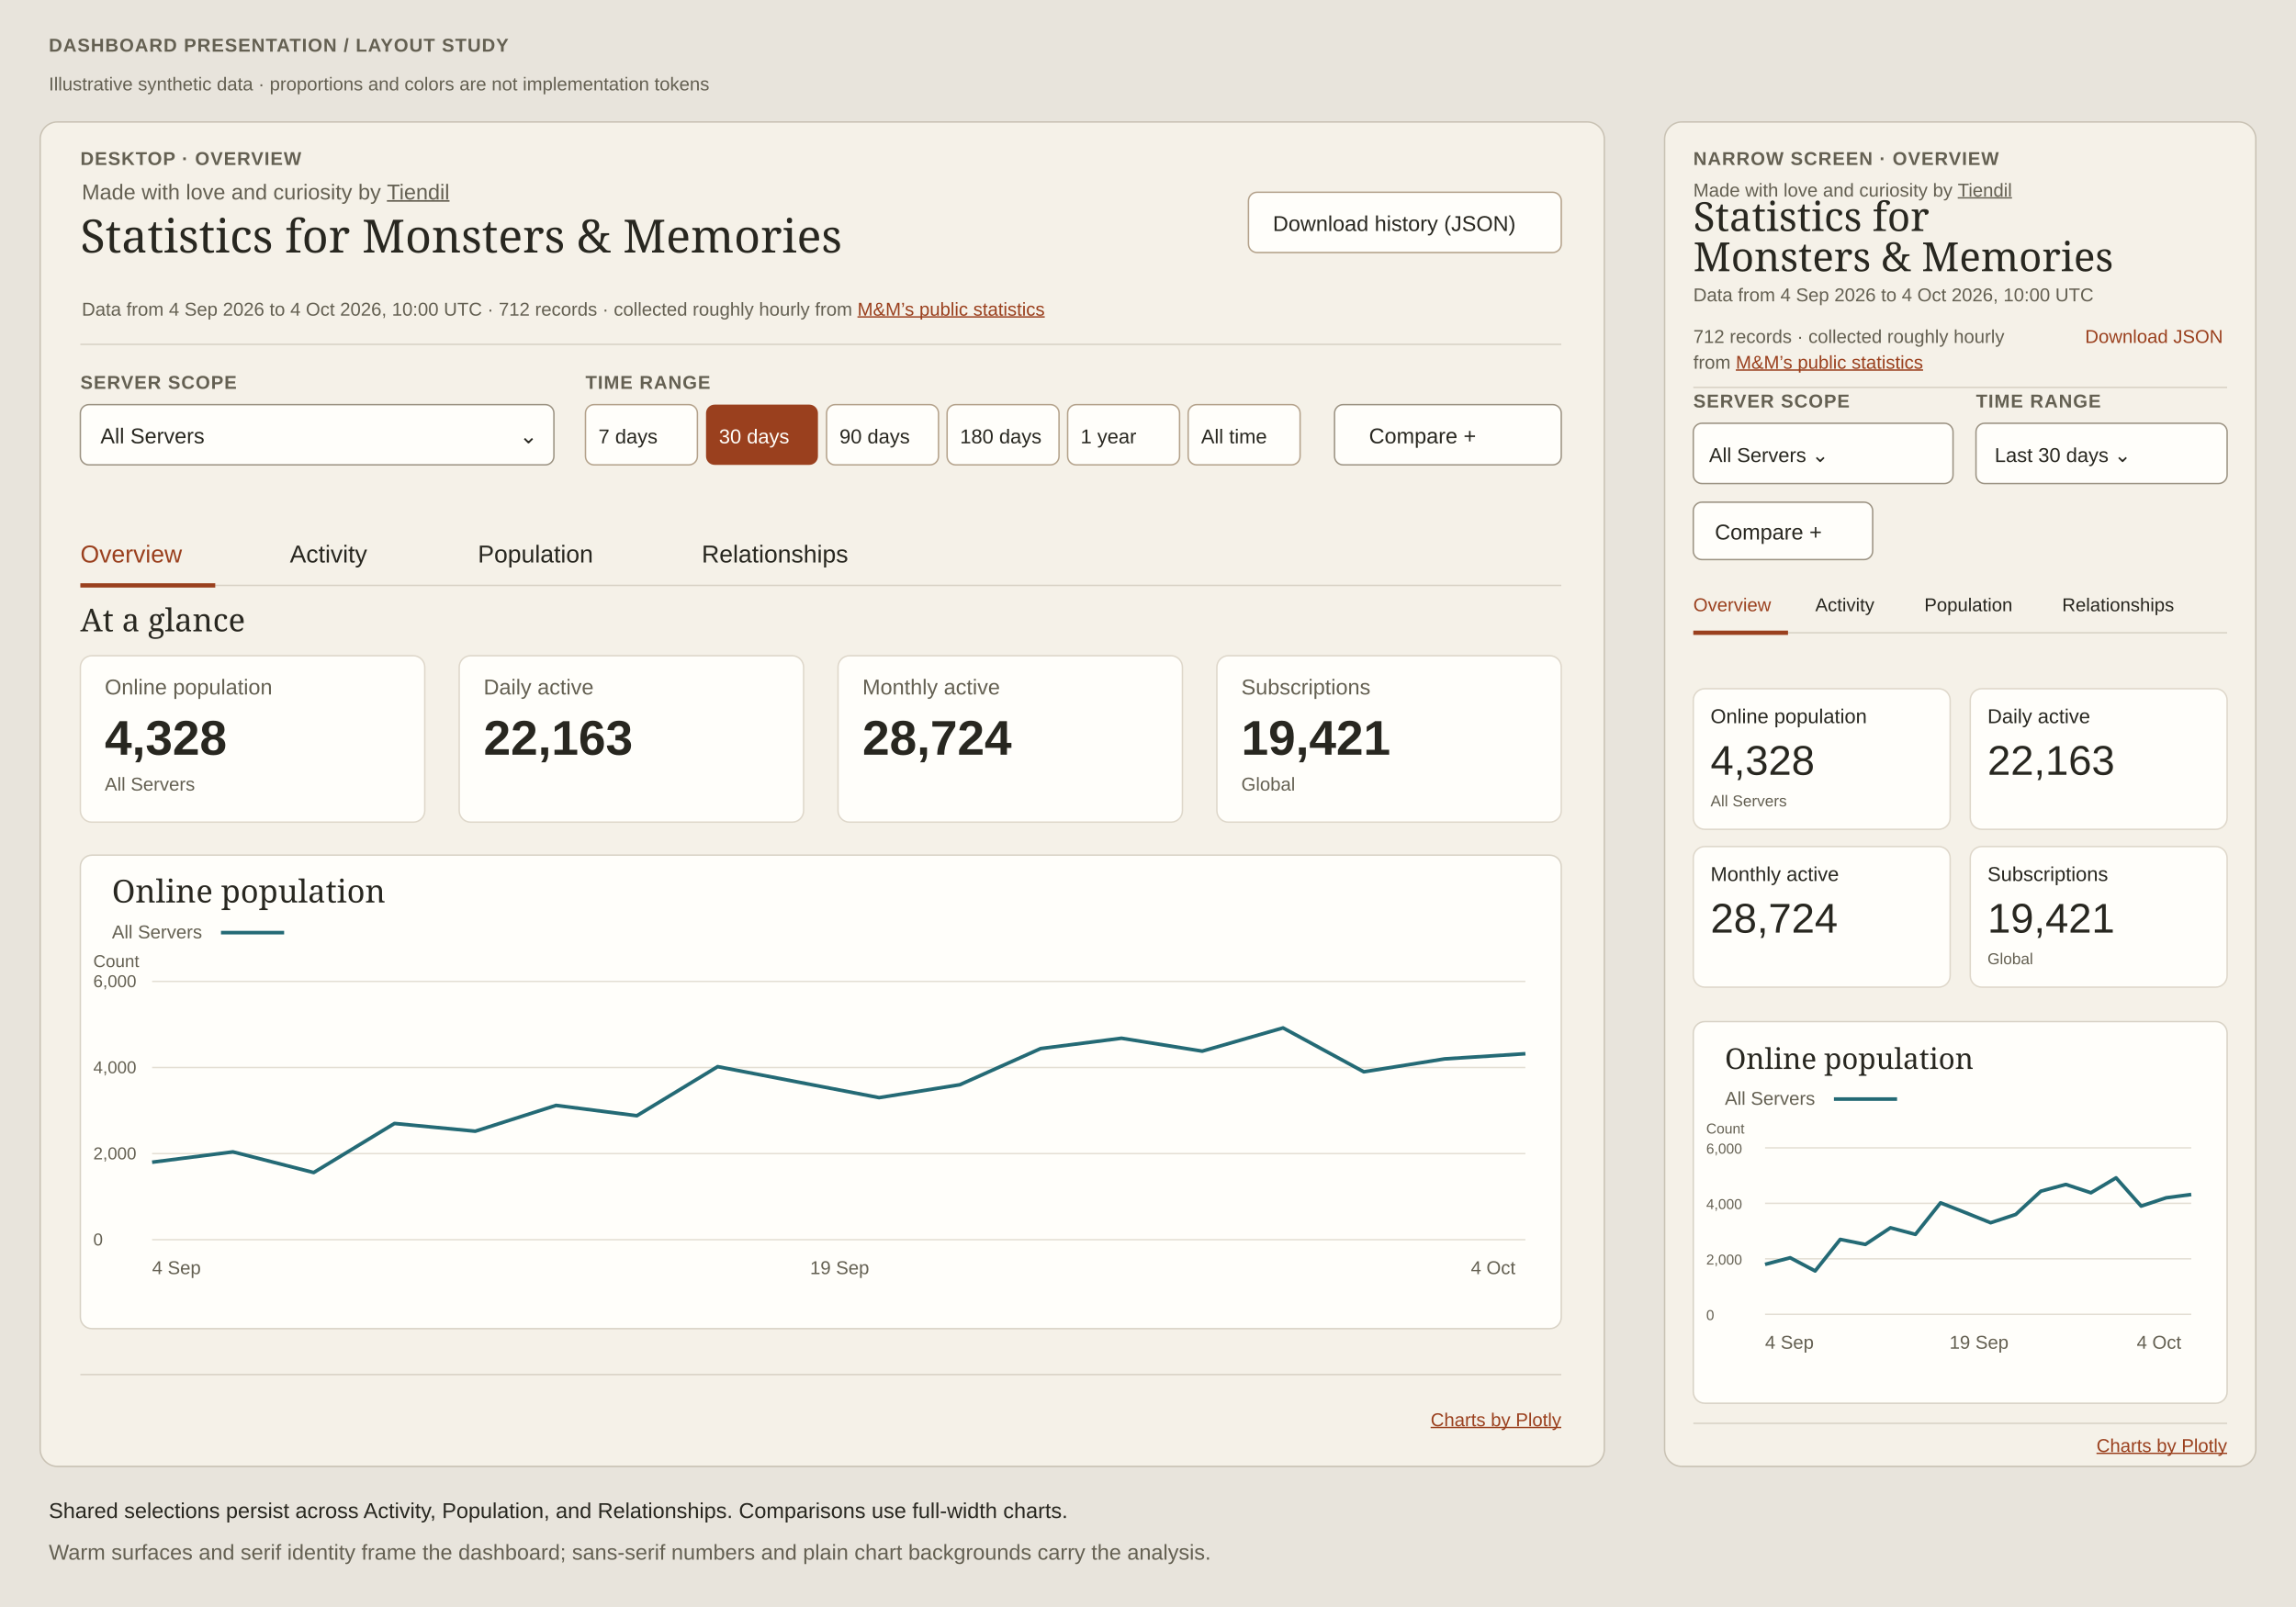
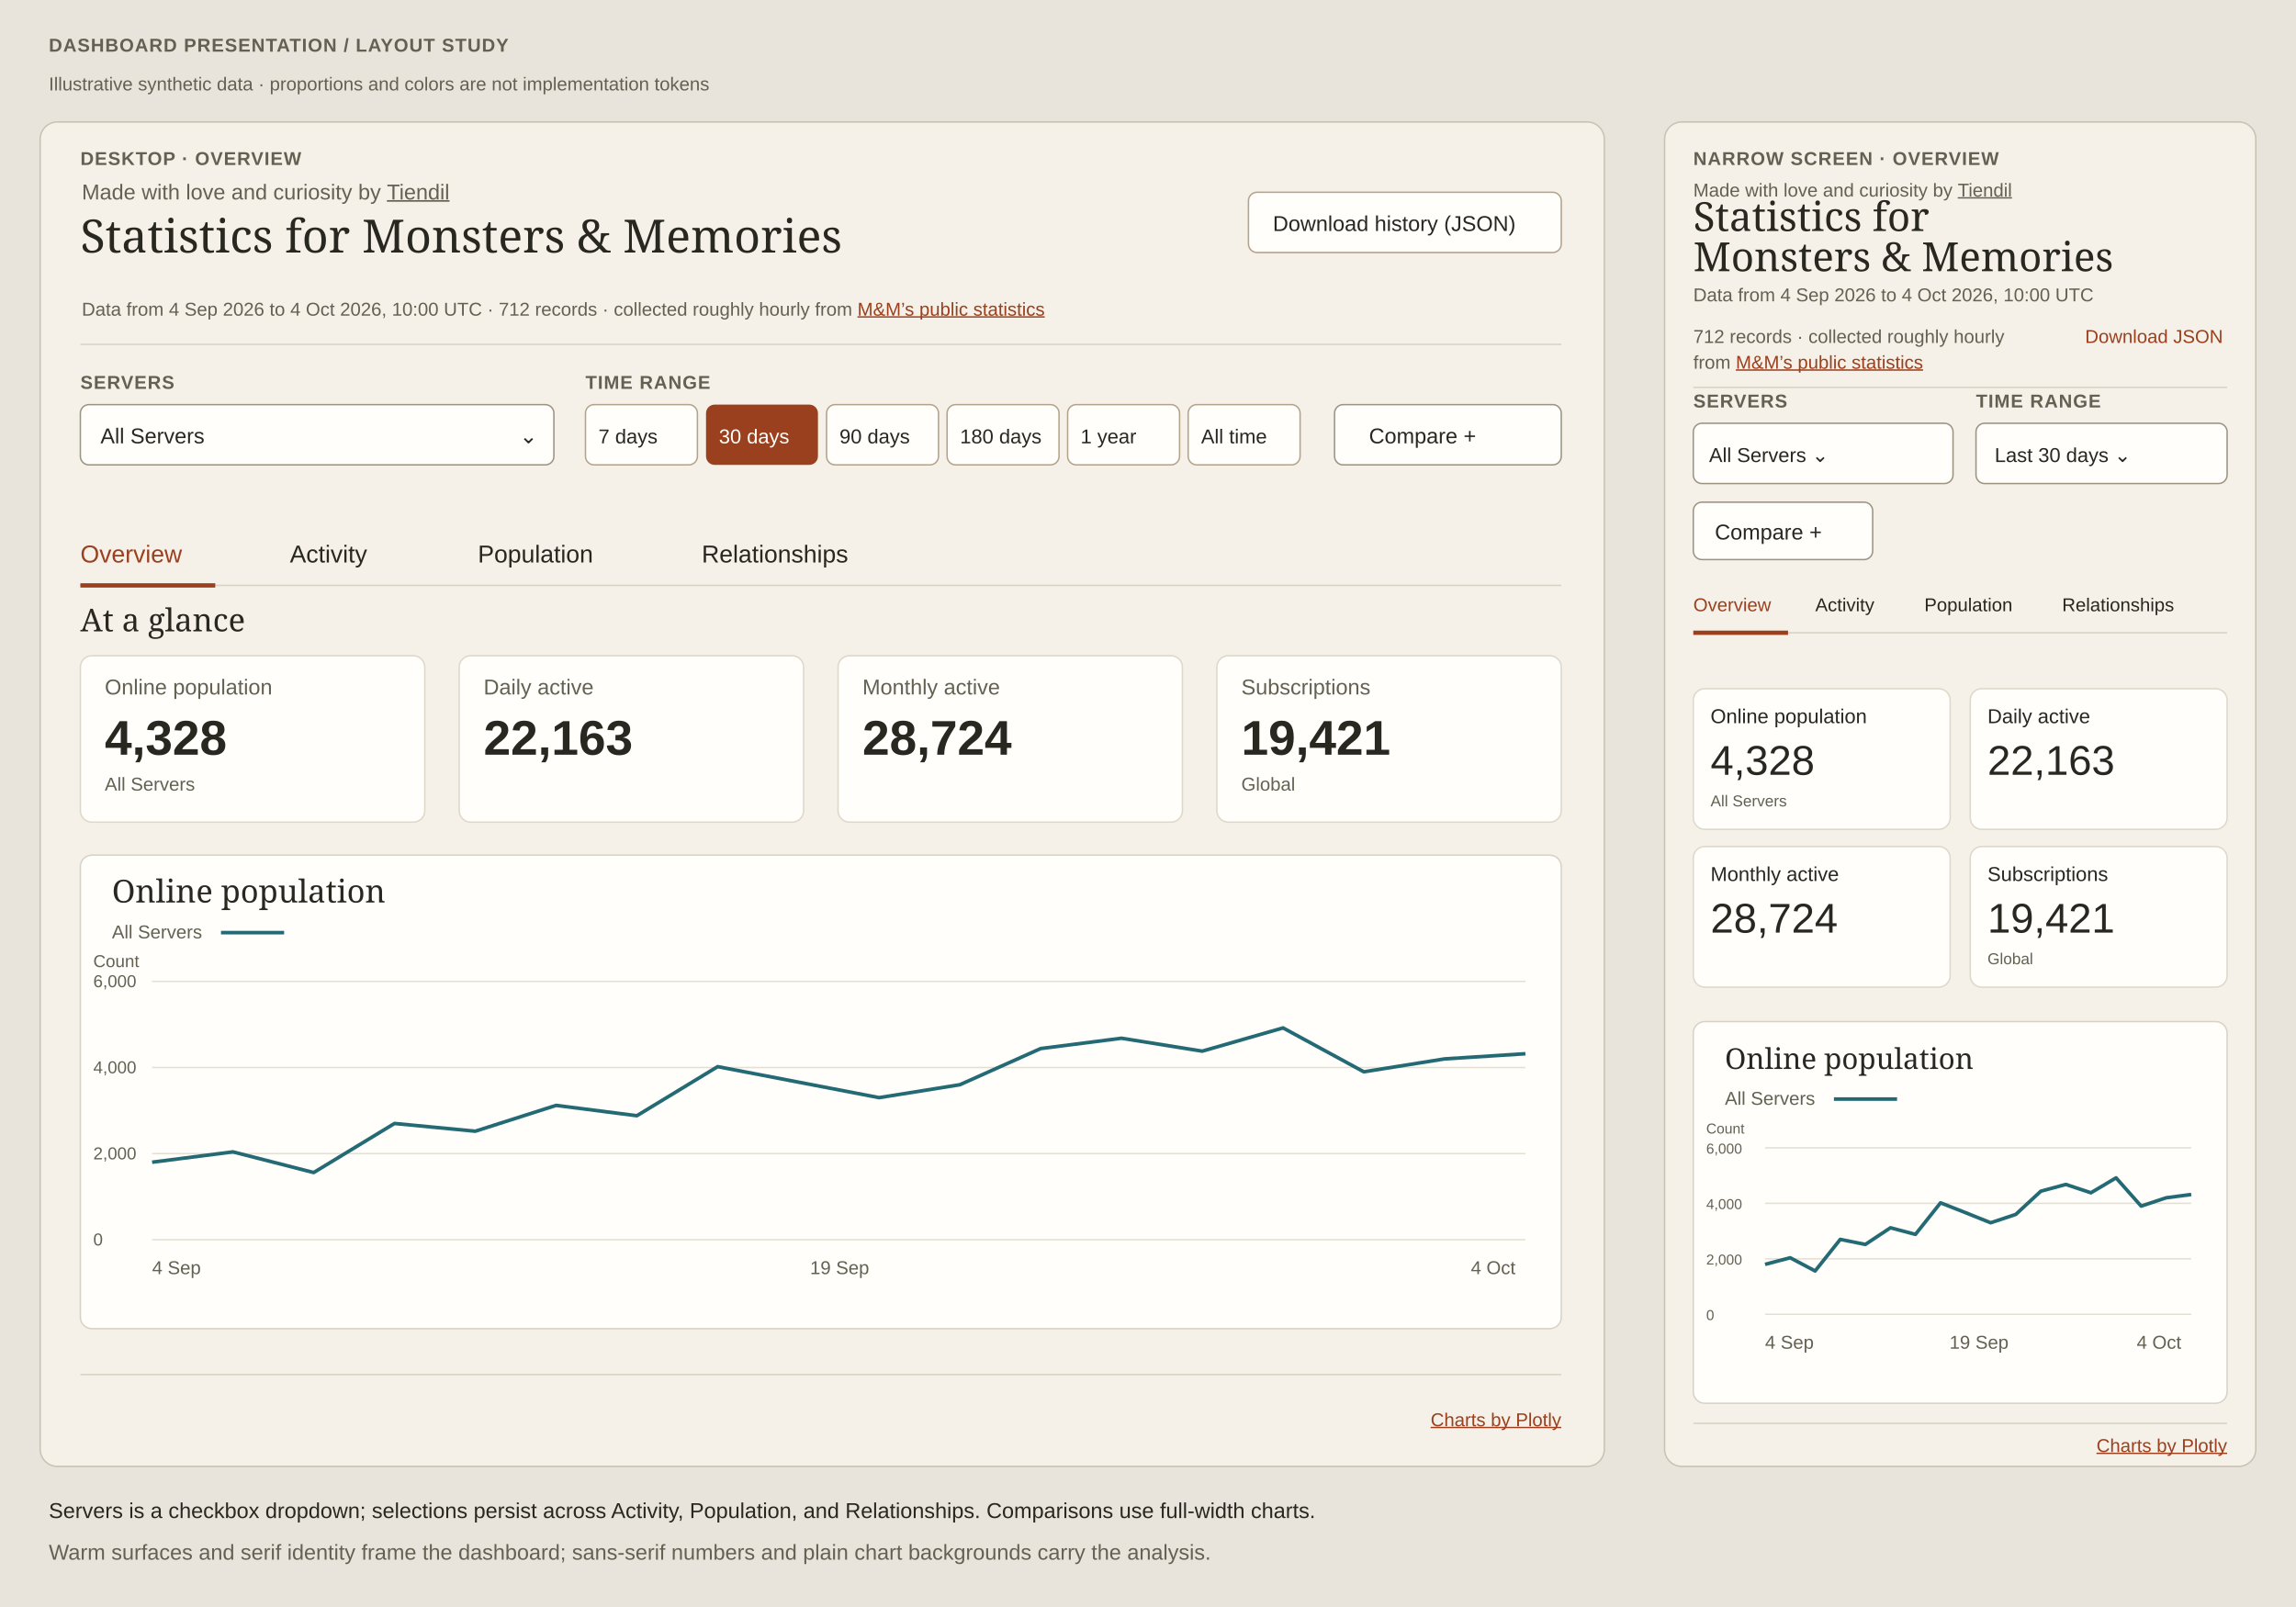
<svg xmlns="http://www.w3.org/2000/svg" width="1600" height="1120" viewBox="0 0 1600 1120" role="img" aria-labelledby="title description">
  <style>
text { font-family: Arial, sans-serif; fill: #282720; }
.display { font-family: Georgia, serif; }
.muted { fill: #646052; }
.accent { fill: #9a401e; }
.label { font-size: 13px; font-weight: 600; letter-spacing: .6px; }
.small { font-size: 13px; }
.body { font-size: 15px; }
.value { font-size: 34px; font-weight: 600; font-variant-numeric: tabular-nums; }
.rule { stroke: #d8d2c5; stroke-width: 1; }
</style>
  <rect x="0" y="0" width="1600" height="1120" rx="0" fill="#e8e4dc" />
  <text x="34" y="36" class="label muted">DASHBOARD PRESENTATION / LAYOUT STUDY</text>
  <text x="34" y="63" class="small muted">Illustrative synthetic data · proportions and colors are not implementation tokens</text>
  <rect x="28" y="85" width="1090" height="937" rx="12" fill="#f5f1e8" stroke="#c9c2b4" />
  <text x="56" y="115" class="label muted">DESKTOP · OVERVIEW</text>
  <text x="57" y="139" class="body muted">Made with love and curiosity by <a href="https://tiendil.org" target="_blank" rel="noopener" text-decoration="underline">Tiendil</a>
  </text>
  <text x="56" y="176" class="display" font-size="32">Statistics for Monsters &amp; Memories</text>
  <rect x="870" y="134" width="218" height="42" rx="6" fill="#fffefa" stroke="#b4a28b" />
  <text x="887" y="161" class="body">Download history (JSON)</text>
  <text x="57" y="220" class="small muted">Data from 4 Sep 2026 to 4 Oct 2026, 10:00 UTC · 712 records · collected roughly hourly from <a href="https://account.monstersandmemories.com/metrics" target="_blank" rel="noopener" class="accent" text-decoration="underline">M&amp;M’s public statistics</a>
  </text>
  <line x1="56" y1="240" x2="1088" y2="240" stroke="#d8d2c5" stroke-width="1" />
-   <text x="56" y="271" class="label muted">SERVER SCOPE</text>
+   <text x="56" y="271" class="label muted">SERVERS</text>
  <text x="408" y="271" class="label muted">TIME RANGE</text>
  <rect x="56" y="282" width="330" height="42" rx="6" fill="#fffefa" stroke="#9c9383" />
  <text x="70" y="309" class="body">All Servers</text>
  <text x="362" y="309" class="body">⌄</text>
  <rect x="408" y="282" width="78" height="42" rx="6" fill="#fffefa" stroke="#b4a28b" />
  <text x="417" y="309" class="" font-size="14">7 days</text>
  <rect x="492" y="282" width="78" height="42" rx="6" fill="#9a401e" />
  <text x="501" y="309" style="fill:#fffefa;font:14px Arial">30 days</text>
  <rect x="576" y="282" width="78" height="42" rx="6" fill="#fffefa" stroke="#b4a28b" />
  <text x="585" y="309" class="" font-size="14">90 days</text>
  <rect x="660" y="282" width="78" height="42" rx="6" fill="#fffefa" stroke="#b4a28b" />
  <text x="669" y="309" class="" font-size="14">180 days</text>
  <rect x="744" y="282" width="78" height="42" rx="6" fill="#fffefa" stroke="#b4a28b" />
  <text x="753" y="309" class="" font-size="14">1 year</text>
  <rect x="828" y="282" width="78" height="42" rx="6" fill="#fffefa" stroke="#b4a28b" />
  <text x="837" y="309" class="" font-size="14">All time</text>
  <rect x="930" y="282" width="158" height="42" rx="6" fill="#fffefa" stroke="#9c9383" />
  <text x="954" y="309" class="body">Compare  +</text>
  <text x="56" y="392" class="accent" font-size="17">Overview</text>
  <text x="202" y="392" class="" font-size="17">Activity</text>
  <text x="333" y="392" class="" font-size="17">Population</text>
  <text x="489" y="392" class="" font-size="17">Relationships</text>
  <line x1="56" y1="408" x2="1088" y2="408" stroke="#d8d2c5" stroke-width="1" />
  <line x1="56" y1="408" x2="150" y2="408" stroke="#9a401e" stroke-width="3" />
  <text x="56" y="440" class="display" font-size="22">At a glance</text>
  <rect x="56" y="457" width="240" height="116" rx="8" fill="#fffefa" stroke="#ded7ca" />
  <text x="73" y="484" class="body muted">Online population</text>
  <text x="73" y="526" class="value">4,328</text>
  <text x="73" y="551" class="small muted">All Servers</text>
  <rect x="320" y="457" width="240" height="116" rx="8" fill="#fffefa" stroke="#ded7ca" />
  <text x="337" y="484" class="body muted">Daily active</text>
  <text x="337" y="526" class="value">22,163</text>
  <rect x="584" y="457" width="240" height="116" rx="8" fill="#fffefa" stroke="#ded7ca" />
  <text x="601" y="484" class="body muted">Monthly active</text>
  <text x="601" y="526" class="value">28,724</text>
  <rect x="848" y="457" width="240" height="116" rx="8" fill="#fffefa" stroke="#ded7ca" />
  <text x="865" y="484" class="body muted">Subscriptions</text>
  <text x="865" y="526" class="value">19,421</text>
  <text x="865" y="551" class="small muted">Global</text>
  <rect x="56" y="596" width="1032" height="330" rx="8" fill="#fffefa" stroke="#d8d2c5" />
  <text x="78" y="629" class="display" font-size="22">Online population</text>
  <text x="78" y="654" class="small muted">All Servers</text>
  <line x1="154" y1="650" x2="198" y2="650" stroke="#246a75" stroke-width="2.5" />
  <text x="65" y="674" class="muted" font-size="12">Count</text>
  <line x1="106" y1="684.0" x2="1063" y2="684.0" stroke="#e4dfd4" stroke-width="1" />
  <text x="65" y="688.0" class="muted" font-size="12">6,000</text>
  <line x1="106" y1="744.0" x2="1063" y2="744.0" stroke="#e4dfd4" stroke-width="1" />
  <text x="65" y="748.0" class="muted" font-size="12">4,000</text>
  <line x1="106" y1="804.0" x2="1063" y2="804.0" stroke="#e4dfd4" stroke-width="1" />
  <text x="65" y="808.0" class="muted" font-size="12">2,000</text>
  <line x1="106" y1="864.0" x2="1063" y2="864.0" stroke="#e4dfd4" stroke-width="1" />
  <text x="65" y="868.0" class="muted" font-size="12">0</text>
  <polyline points="106.0,810.0 162.3,802.8 218.6,817.2 274.9,783.0 331.2,788.4 387.5,770.4 443.8,777.6 500.1,743.4 556.4,754.2 612.6,765.0 668.9,756.0 725.2,730.8 781.5,723.6 837.8,732.6 894.1,716.4 950.4,747.0 1006.7,738.0 1063.0,734.4" fill="none" stroke="#246a75" stroke-width="2.5" stroke-linejoin="round" />
  <text x="106" y="888" class="small muted">4 Sep</text>
  <text x="564.5" y="888" class="small muted">19 Sep</text>
  <text x="1025" y="888" class="small muted">4 Oct</text>
  <line x1="56" y1="958" x2="1088" y2="958" class="rule" />
  <text x="1088" y="994" text-anchor="end" class="small accent">
    <a href="https://plotly.com/javascript/" text-decoration="underline">Charts by Plotly</a>
  </text>
  <rect x="1160" y="85" width="412" height="937" rx="12" fill="#f5f1e8" stroke="#c9c2b4" />
  <text x="1180" y="115" class="label muted">NARROW SCREEN · OVERVIEW</text>
  <text x="1180" y="137" class="small muted">Made with love and curiosity by <a href="https://tiendil.org" target="_blank" rel="noopener" text-decoration="underline">Tiendil</a>
  </text>
  <text x="1180" y="161" class="display" font-size="28">Statistics for<tspan x="1180" dy="28">Monsters &amp; Memories</tspan>
  </text>
  <text x="1180" y="210" class="small muted">Data from 4 Sep 2026 to 4 Oct 2026, 10:00 UTC</text>
  <text x="1180" y="239" class="small muted">712 records · collected roughly hourly<tspan x="1180" dy="18">from <a href="https://account.monstersandmemories.com/metrics" target="_blank" rel="noopener" class="accent" text-decoration="underline">M&amp;M’s public statistics</a>
    </tspan>
  </text>
  <text x="1453" y="239" class="small accent">Download JSON</text>
  <line x1="1180" y1="270" x2="1552" y2="270" stroke="#d8d2c5" stroke-width="1" />
-   <text x="1180" y="284" class="label muted">SERVER SCOPE</text>
+   <text x="1180" y="284" class="label muted">SERVERS</text>
  <text x="1377" y="284" class="label muted">TIME RANGE</text>
  <rect x="1180" y="295" width="181" height="42" rx="6" fill="#fffefa" stroke="#9c9383" />
  <rect x="1377" y="295" width="175" height="42" rx="6" fill="#fffefa" stroke="#9c9383" />
  <text x="1191" y="322" class="" font-size="14">All Servers  ⌄</text>
  <text x="1390" y="322" class="" font-size="14">Last 30 days  ⌄</text>
  <rect x="1180" y="350" width="125" height="40" rx="6" fill="#fffefa" stroke="#9c9383" />
  <text x="1195" y="376" class="body">Compare  +</text>
  <text x="1180" y="426" class="accent" font-size="13">Overview</text>
  <text x="1265" y="426" class="" font-size="13">Activity</text>
  <text x="1341" y="426" class="" font-size="13">Population</text>
  <text x="1437" y="426" class="" font-size="13">Relationships</text>
  <line x1="1180" y1="441" x2="1552" y2="441" stroke="#d8d2c5" stroke-width="1" />
  <line x1="1180" y1="441" x2="1246" y2="441" stroke="#9a401e" stroke-width="3" />
  <rect x="1180" y="480" width="179" height="98" rx="8" fill="#fffefa" stroke="#ded7ca" />
  <text x="1192" y="504" class="" font-size="14">Online population</text>
  <text x="1192" y="540" class="" font-size="29">4,328</text>
  <text x="1192" y="562" class="muted" font-size="11">All Servers</text>
  <rect x="1373" y="480" width="179" height="98" rx="8" fill="#fffefa" stroke="#ded7ca" />
  <text x="1385" y="504" class="" font-size="14">Daily active</text>
  <text x="1385" y="540" class="" font-size="29">22,163</text>
  <rect x="1180" y="590" width="179" height="98" rx="8" fill="#fffefa" stroke="#ded7ca" />
  <text x="1192" y="614" class="" font-size="14">Monthly active</text>
  <text x="1192" y="650" class="" font-size="29">28,724</text>
  <rect x="1373" y="590" width="179" height="98" rx="8" fill="#fffefa" stroke="#ded7ca" />
  <text x="1385" y="614" class="" font-size="14">Subscriptions</text>
  <text x="1385" y="650" class="" font-size="29">19,421</text>
  <text x="1385" y="672" class="muted" font-size="11">Global</text>
  <rect x="1180" y="712" width="372" height="266" rx="8" fill="#fffefa" stroke="#d8d2c5" />
  <text x="1202" y="745" class="display" font-size="20">Online population</text>
  <text x="1202" y="770" class="small muted">All Servers</text>
  <line x1="1278" y1="766" x2="1322" y2="766" stroke="#246a75" stroke-width="2.5" />
  <text x="1189" y="790" class="muted" font-size="10">Count</text>
  <line x1="1230" y1="800.0" x2="1527" y2="800.0" stroke="#e4dfd4" stroke-width="1" />
  <text x="1189" y="804.0" class="muted" font-size="10">6,000</text>
  <line x1="1230" y1="838.667" x2="1527" y2="838.667" stroke="#e4dfd4" stroke-width="1" />
  <text x="1189" y="842.667" class="muted" font-size="10">4,000</text>
  <line x1="1230" y1="877.333" x2="1527" y2="877.333" stroke="#e4dfd4" stroke-width="1" />
  <text x="1189" y="881.333" class="muted" font-size="10">2,000</text>
  <line x1="1230" y1="916.0" x2="1527" y2="916.0" stroke="#e4dfd4" stroke-width="1" />
  <text x="1189" y="920.0" class="muted" font-size="10">0</text>
  <polyline points="1230.0,881.2 1247.5,876.6 1264.9,885.8 1282.4,863.8 1299.9,867.3 1317.4,855.7 1334.8,860.3 1352.3,838.3 1369.8,845.2 1387.2,852.2 1404.7,846.4 1422.2,830.2 1439.6,825.5 1457.1,831.3 1474.6,820.9 1492.1,840.6 1509.5,834.8 1527.0,832.5" fill="none" stroke="#246a75" stroke-width="2.5" stroke-linejoin="round" />
  <text x="1230" y="940" class="small muted">4 Sep</text>
  <text x="1358.5" y="940" class="small muted">19 Sep</text>
  <text x="1489" y="940" class="small muted">4 Oct</text>
  <line x1="1180" y1="992" x2="1552" y2="992" class="rule" />
  <text x="1552" y="1012" text-anchor="end" class="small accent">
    <a href="https://plotly.com/javascript/" text-decoration="underline">Charts by Plotly</a>
  </text>
-   <text x="34" y="1058" class="body">Shared selections persist across Activity, Population, and Relationships. Comparisons use full-width charts.</text>
+   <text x="34" y="1058" class="body">Servers is a checkbox dropdown; selections persist across Activity, Population, and Relationships. Comparisons use full-width charts.</text>
  <text x="34" y="1087" class="body muted">Warm surfaces and serif identity frame the dashboard; sans-serif numbers and plain chart backgrounds carry the analysis.</text>
</svg>
